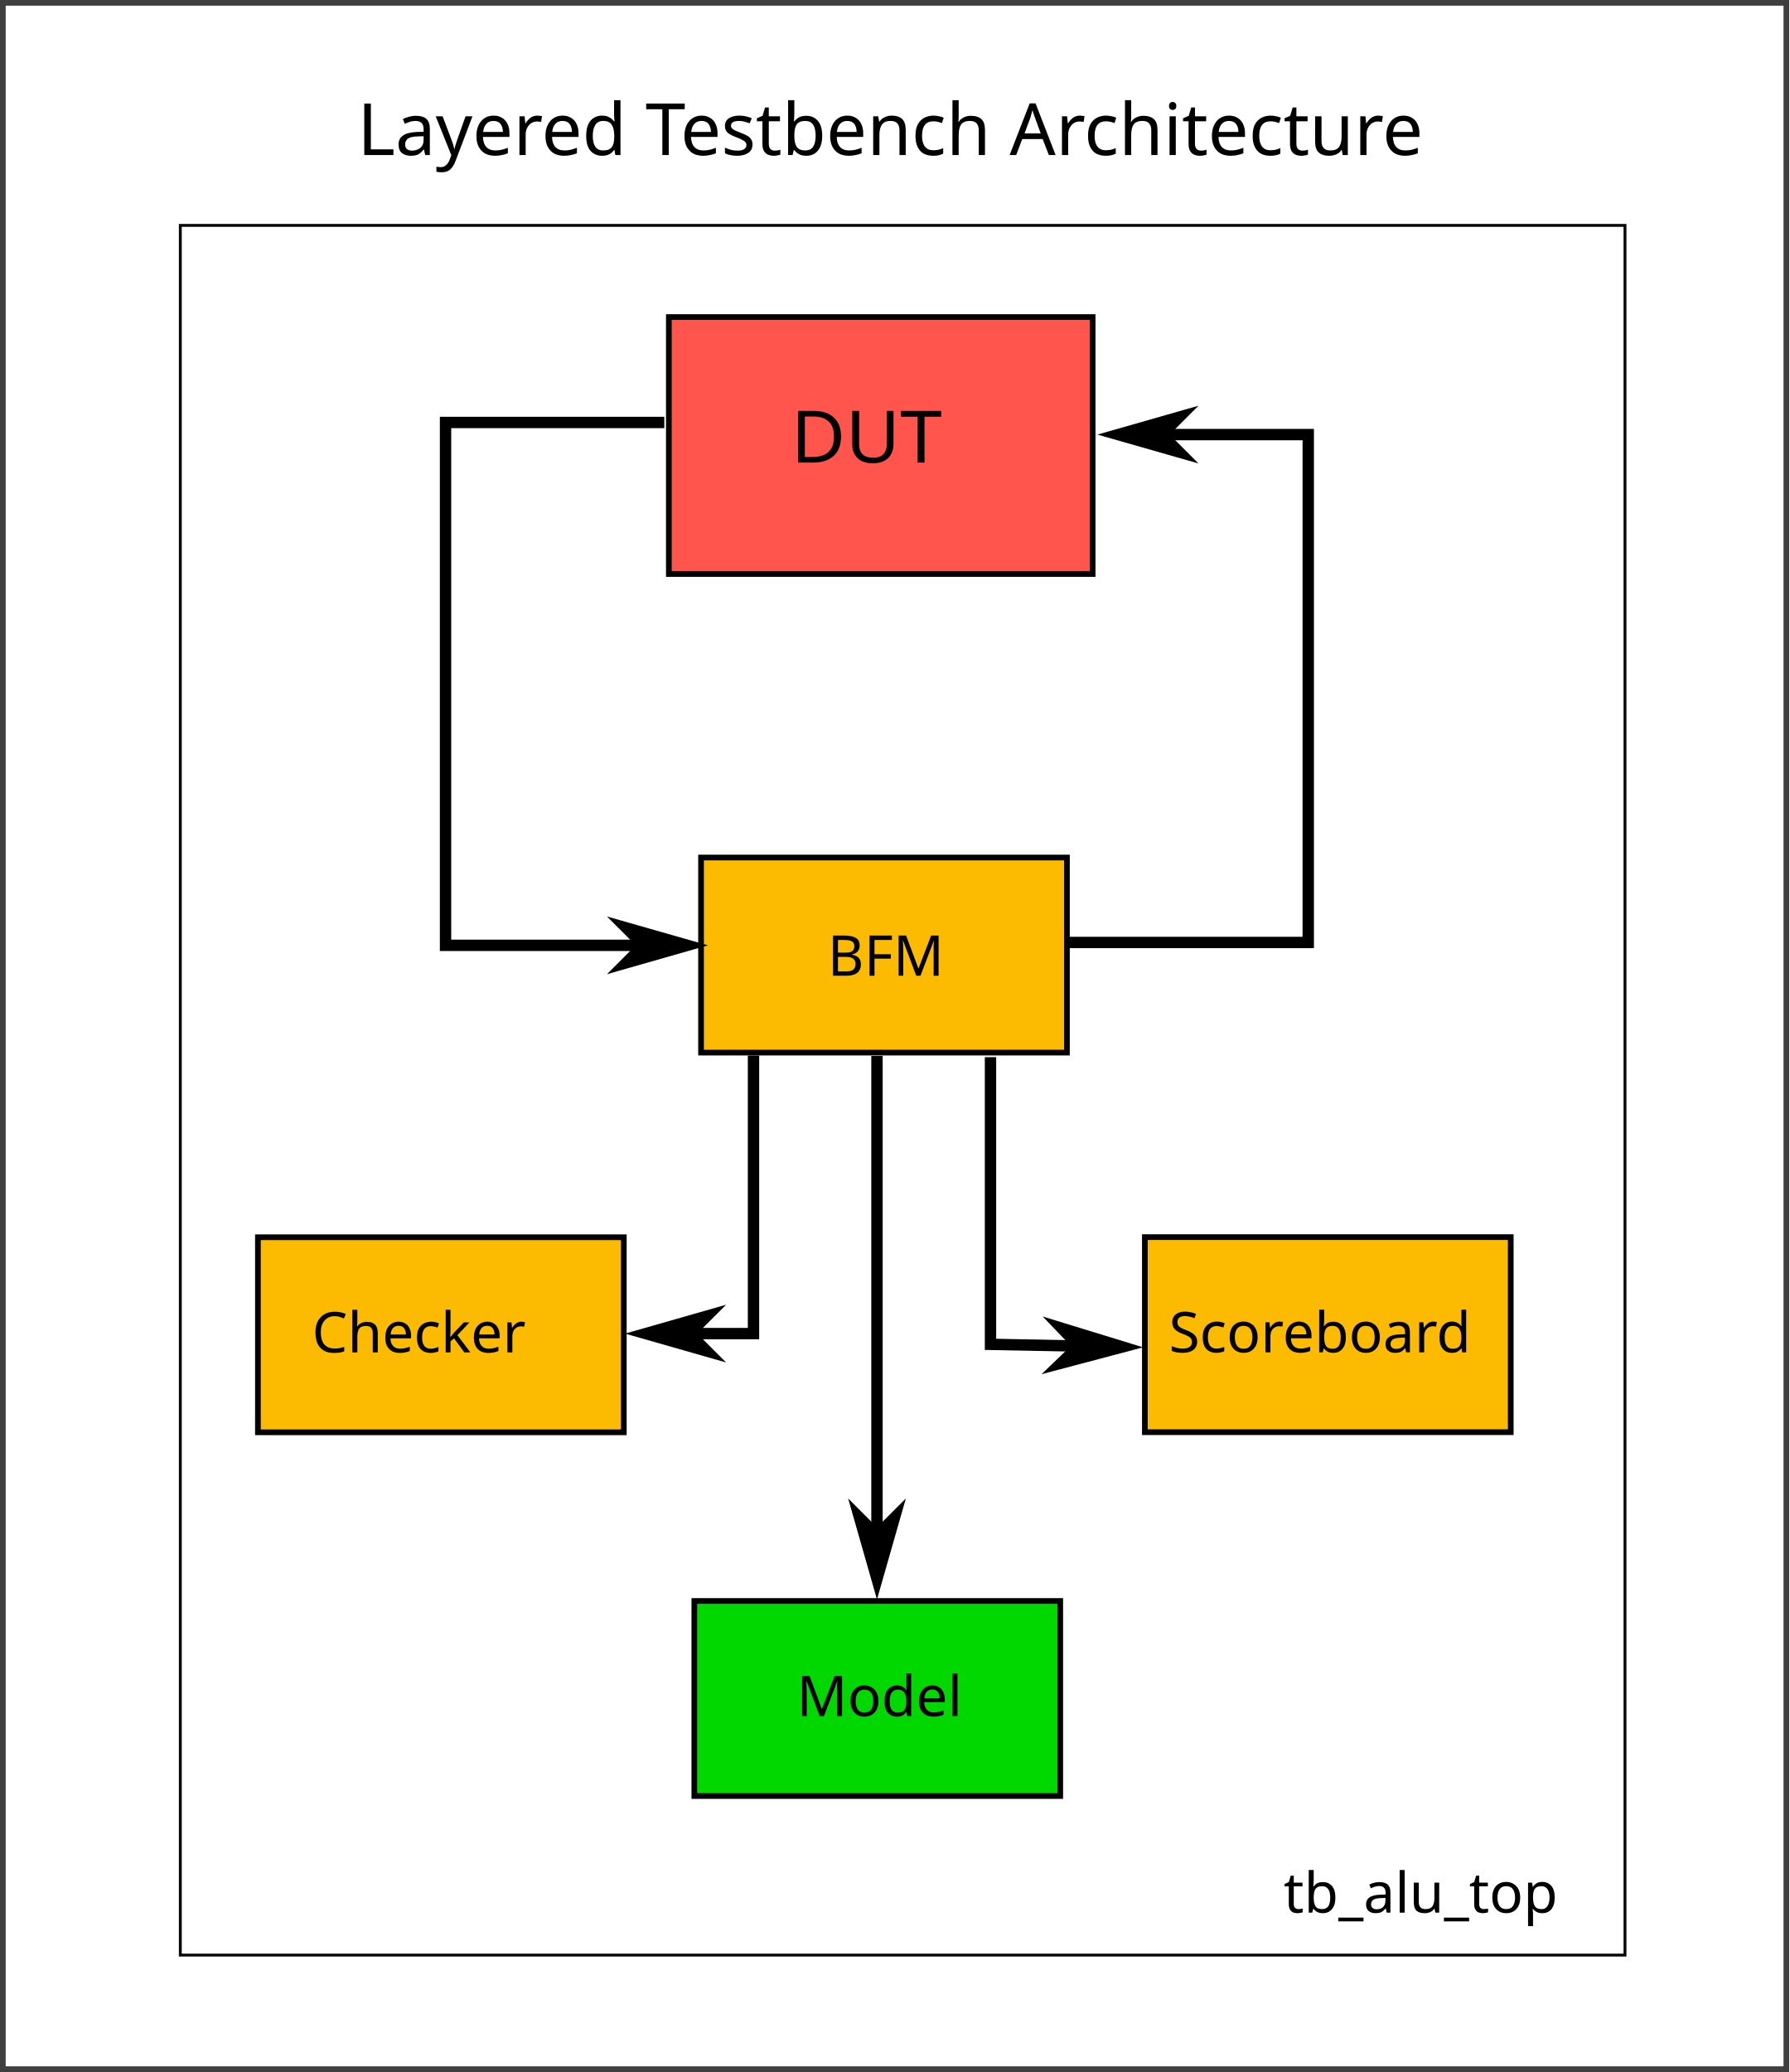
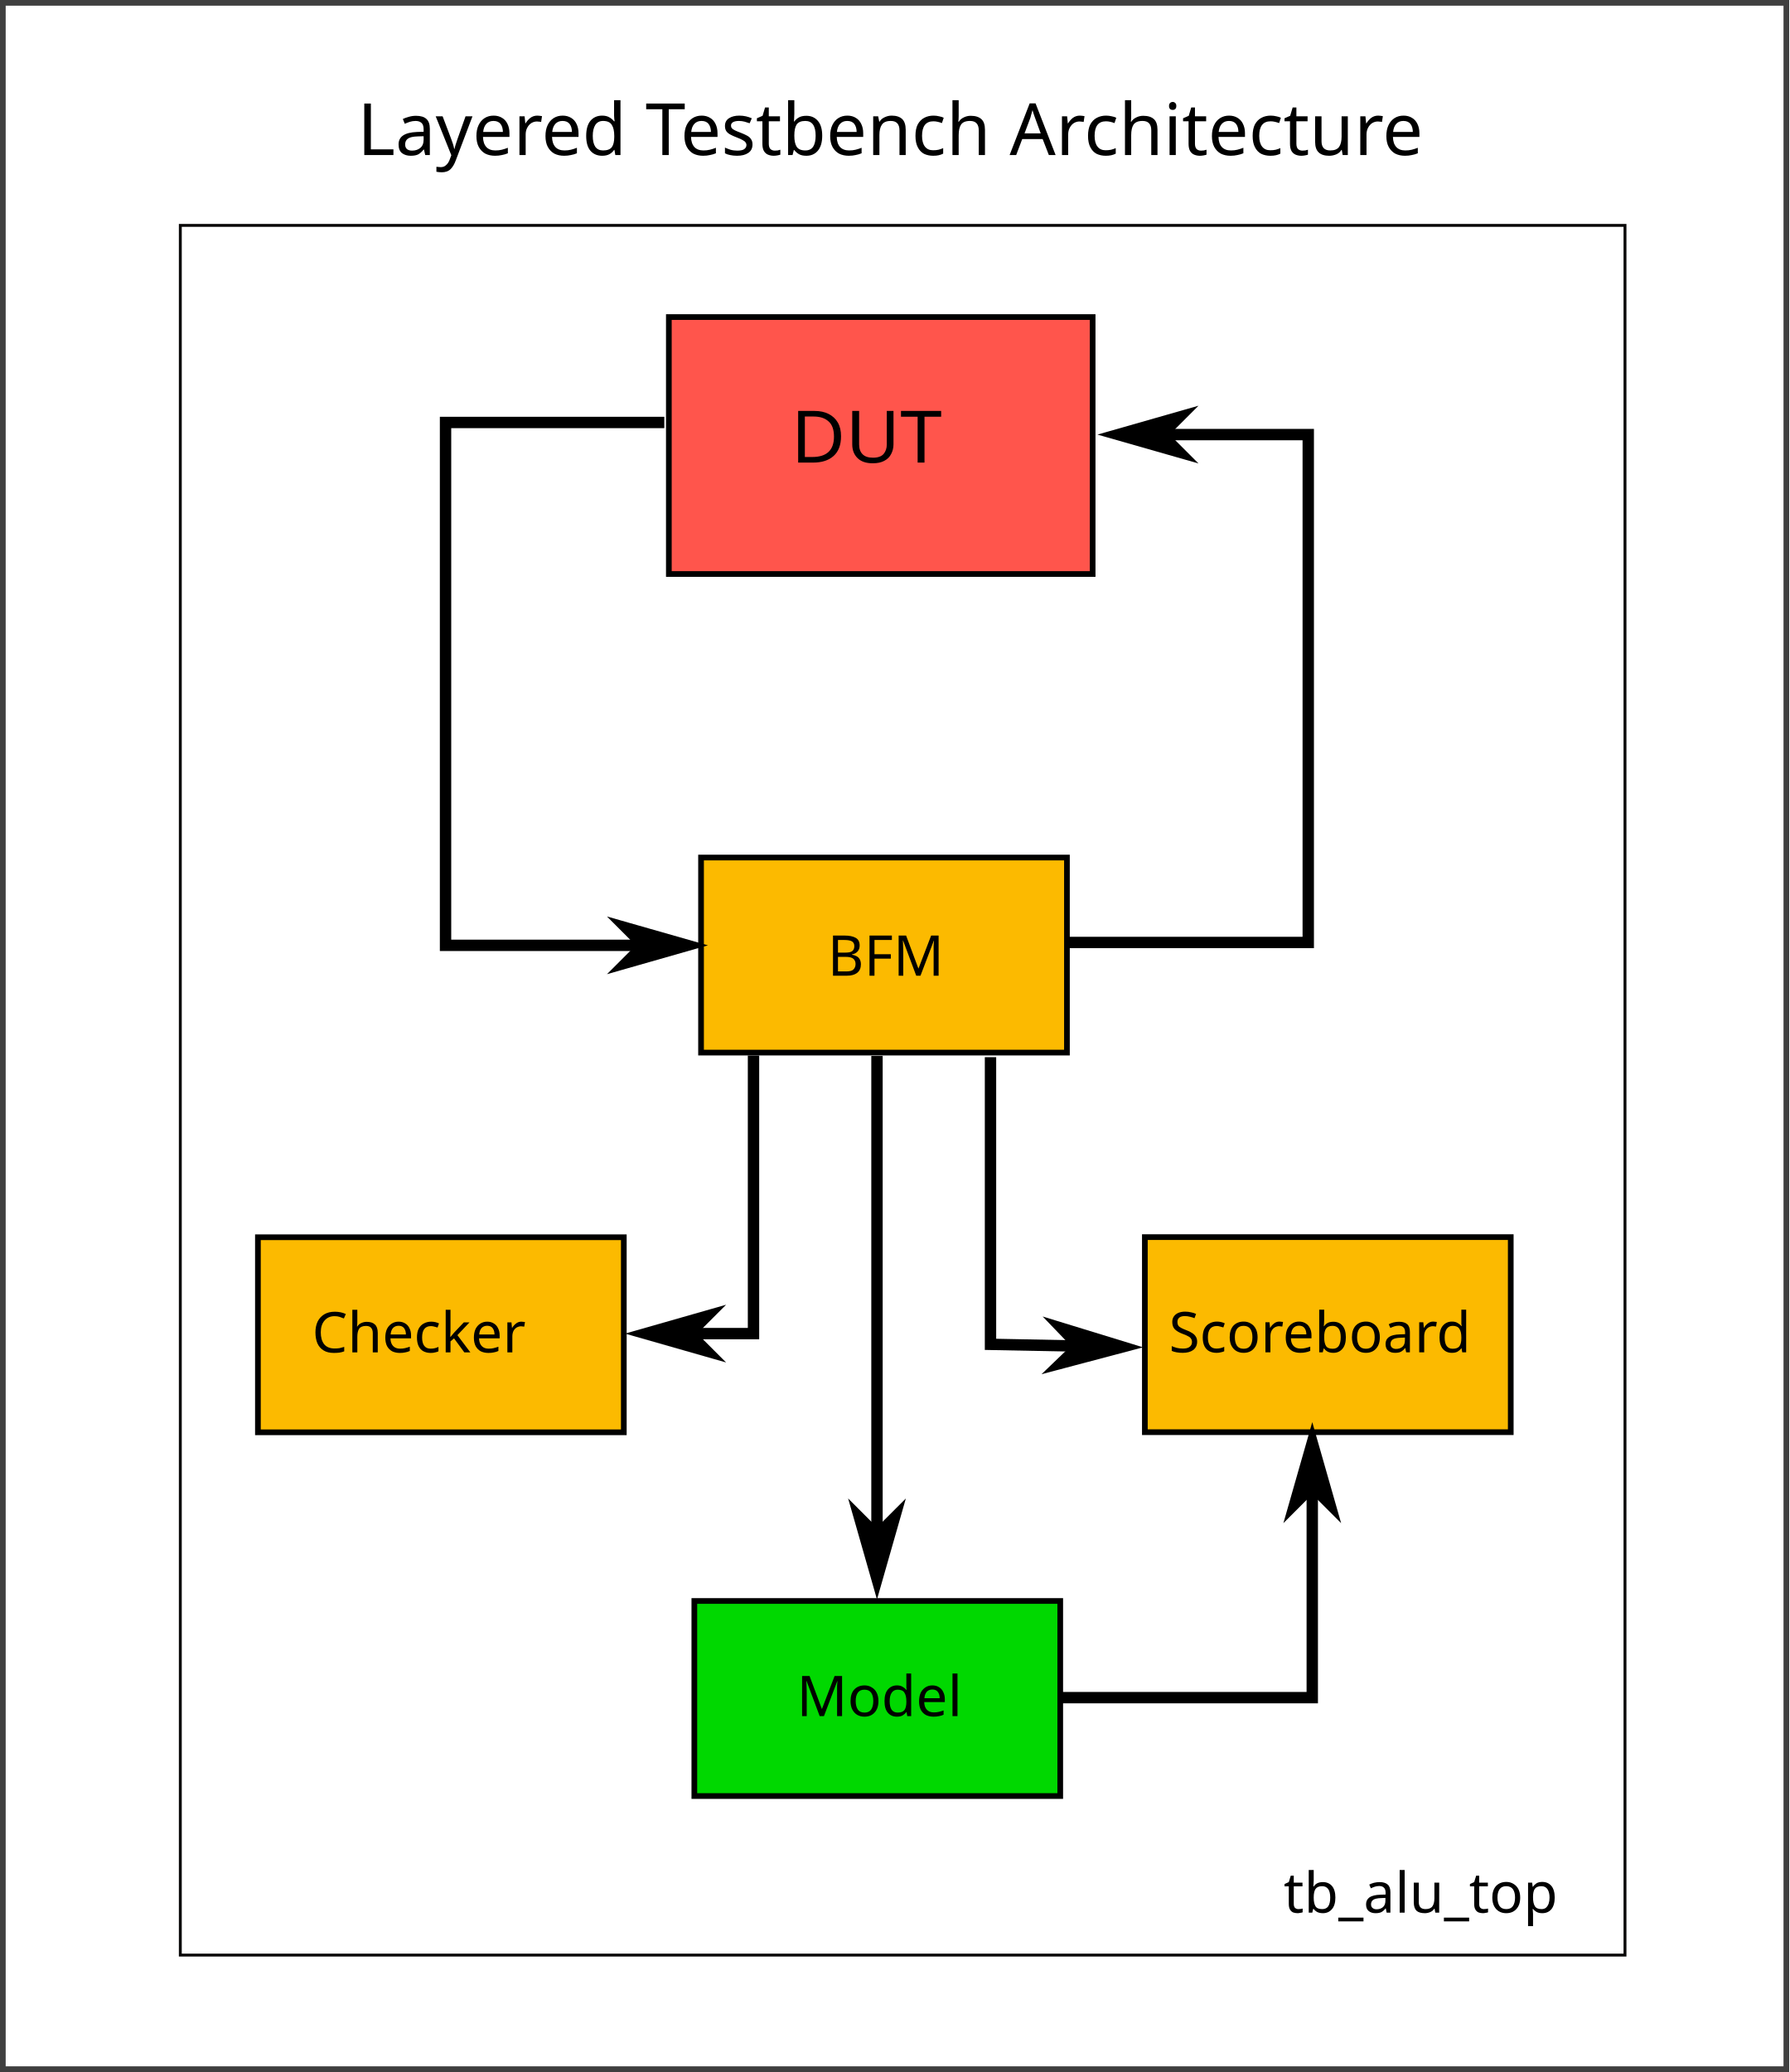
<svg xmlns="http://www.w3.org/2000/svg" width="157.387mm" height="182.243mm" viewBox="0 0 157.387 182.243" version="1.1" id="svg8">
  <defs id="defs2">
+     <marker style="overflow:visible" id="marker923" refX="0" refY="0" orient="auto">
+       <path transform="matrix(-0.4,0,0,-0.4,-4,0)" style="fill:#000000;fill-opacity:1;fill-rule:evenodd;stroke:#000000;stroke-width:1pt;stroke-opacity:1" d="M 0,0 5,-5 -12.5,0 5,5 Z" id="path921" />
+     </marker>
    <marker style="overflow:visible" id="marker3551" refX="0.0" refY="0.0" orient="auto">
      <path transform="scale(0.4) translate(10,0)" style="fill-rule:evenodd;stroke:#000000;stroke-width:1pt;stroke-opacity:1;fill:#000000;fill-opacity:1" d="M 0.0,0.0 L 5.0,-5.0 L -12.5,0.0 L 5.0,5.0 L 0.0,0.0 z " id="path3549" />
    </marker>
    <marker orient="auto" refY="0.0" refX="0.0" id="marker3163" style="overflow:visible">
      <path id="path3161" d="M 0.0,0.0 L 5.0,-5.0 L -12.5,0.0 L 5.0,5.0 L 0.0,0.0 z " style="fill-rule:evenodd;stroke:#000000;stroke-width:1pt;stroke-opacity:1;fill:#000000;fill-opacity:1" transform="scale(0.4) translate(10,0)" />
    </marker>
    <marker orient="auto" refY="0" refX="0" id="marker3099" style="overflow:visible">
      <path id="path3097" d="M 0,0 5,-5 -12.5,0 5,5 Z" style="fill:#000000;fill-opacity:1;fill-rule:evenodd;stroke:#000000;stroke-width:1pt;stroke-opacity:1" transform="matrix(-0.4,0,0,-0.4,-4,0)" />
    </marker>
    <marker orient="auto" refY="0" refX="0" id="Arrow1Mstart" style="overflow:visible">
      <path id="path893" d="M 0,0 5,-5 -12.5,0 5,5 Z" style="fill:#000000;fill-opacity:1;fill-rule:evenodd;stroke:#000000;stroke-width:1pt;stroke-opacity:1" transform="matrix(0.4,0,0,0.4,4,0)" />
    </marker>
    <marker orient="auto" refY="0" refX="0" id="marker2611" style="overflow:visible">
      <path id="path2609" d="M 0,0 5,-5 -12.5,0 5,5 Z" style="fill:#000000;fill-opacity:1;fill-rule:evenodd;stroke:#000000;stroke-width:1pt;stroke-opacity:1" transform="matrix(-0.4,0,0,-0.4,-4,0)" />
    </marker>
    <marker style="overflow:visible" id="marker1751" refX="0" refY="0" orient="auto">
      <path transform="matrix(-0.4,0,0,-0.4,-4,0)" style="fill:#000000;fill-opacity:1;fill-rule:evenodd;stroke:#000000;stroke-width:1pt;stroke-opacity:1" d="M 0,0 5,-5 -12.5,0 5,5 Z" id="path1749" />
    </marker>
    <marker style="overflow:visible" id="marker1687" refX="0" refY="0" orient="auto">
      <path transform="matrix(-0.4,0,0,-0.4,-4,0)" style="fill:#000000;fill-opacity:1;fill-rule:evenodd;stroke:#000000;stroke-width:1pt;stroke-opacity:1" d="M 0,0 5,-5 -12.5,0 5,5 Z" id="path1685" />
    </marker>
    <marker orient="auto" refY="0" refX="0" id="Arrow1Lend" style="overflow:visible">
      <path id="path890" d="M 0,0 5,-5 -12.5,0 5,5 Z" style="fill:#000000;fill-opacity:1;fill-rule:evenodd;stroke:#000000;stroke-width:1pt;stroke-opacity:1" transform="matrix(-0.8,0,0,-0.8,-10,0)" />
    </marker>
    <marker orient="auto" refY="0" refX="0" id="Arrow2Lend" style="overflow:visible">
      <path id="path908" style="fill:#000000;fill-opacity:1;fill-rule:evenodd;stroke:#000000;stroke-width:0.625;stroke-linejoin:round;stroke-opacity:1" d="M 8.719,4.034 -2.207,0.016 8.719,-4.002 c -1.745,2.372 -1.735,5.617 -6e-7,8.035 z" transform="matrix(-1.1,0,0,-1.1,-1.1,0)" />
    </marker>
  </defs>
  <g id="layer1" transform="translate(-0.01726952,-0.08082432)">
    <rect style="opacity:1;fill:#ff0d00;fill-opacity:0.703;stroke:#000000;stroke-width:0.5;stroke-linecap:square;stroke-linejoin:miter;stroke-miterlimit:4;stroke-dasharray:none;stroke-dashoffset:0;stroke-opacity:1" id="rect1421-27" width="37.279" height="22.599" x="58.853" y="27.968" />
    <rect style="opacity:0.967;fill:none;fill-opacity:0.842;stroke:#010000;stroke-width:0.255;stroke-miterlimit:4;stroke-dasharray:none;stroke-dashoffset:0;stroke-opacity:1" id="rect834" width="127.081" height="152.136" x="15.879" y="19.905" />
    <text xml:space="preserve" style="font-style:normal;font-weight:normal;font-size:4.939px;line-height:1.25;font-family:sans-serif;letter-spacing:0px;word-spacing:0px;fill:#000000;fill-opacity:1;stroke:none;stroke-width:0.265" x="112.934" y="168.307" id="text838">
      <tspan id="tspan836" x="112.934" y="168.307" style="stroke-width:0.265">tb_alu_top</tspan>
    </text>
    <text xml:space="preserve" style="font-style:normal;font-weight:normal;font-size:6.465px;line-height:1.25;font-family:sans-serif;letter-spacing:0px;word-spacing:0px;fill:#000000;fill-opacity:1;stroke:none;stroke-width:0.269" x="68.345" y="41.514" id="text865" transform="scale(1.01826,0.9820674)">
      <tspan id="tspan863" x="68.345" y="41.514" style="stroke-width:0.269">DUT</tspan>
    </text>
    <rect style="opacity:1;fill:#fcba00;fill-opacity:1;stroke:#000000;stroke-width:0.5;stroke-linecap:square;stroke-linejoin:miter;stroke-miterlimit:4;stroke-dasharray:none;stroke-dashoffset:0;stroke-opacity:1" id="rect1421" width="32.186" height="17.156" x="61.685" y="75.506" />
    <text xml:space="preserve" style="font-style:normal;font-weight:normal;font-size:4.939px;line-height:1.25;font-family:sans-serif;letter-spacing:0px;word-spacing:0px;fill:#000000;fill-opacity:1;stroke:none;stroke-width:0.265" x="72.807" y="85.897" id="text865-5">
      <tspan id="tspan863-6" x="72.807" y="85.897" style="stroke-width:0.265">BFM</tspan>
    </text>
    <path style="fill:none;stroke:#000000;stroke-width:1;stroke-linecap:butt;stroke-linejoin:miter;stroke-miterlimit:4;stroke-dasharray:none;stroke-opacity:1;marker-end:url(#marker1751)" d="M 93.716,82.976 H 115.098 V 38.305 H 98.527" id="path1659" />
    <path style="fill:none;stroke:#000000;stroke-width:1;stroke-linecap:butt;stroke-linejoin:miter;stroke-miterlimit:4;stroke-dasharray:none;stroke-opacity:1;marker-end:url(#marker2611)" d="M 58.453,37.239 H 39.209 v 45.989 h 21.114" id="path2601" />
    <rect style="opacity:1;fill:#fcba00;fill-opacity:1;stroke:#000000;stroke-width:0.5;stroke-linecap:square;stroke-linejoin:miter;stroke-miterlimit:4;stroke-dasharray:none;stroke-dashoffset:0;stroke-opacity:1" id="rect1421-2" width="32.186" height="17.156" x="22.705" y="108.903" />
    <text xml:space="preserve" style="font-style:normal;font-weight:normal;font-size:4.939px;line-height:1.25;font-family:sans-serif;letter-spacing:0px;word-spacing:0px;fill:#000000;fill-opacity:1;stroke:none;stroke-width:0.265" x="27.467" y="119.032" id="text865-5-9">
      <tspan id="tspan863-6-1" x="27.467" y="119.032" style="stroke-width:0.265">Checker</tspan>
    </text>
    <rect style="opacity:1;fill:#fcba00;fill-opacity:1;stroke:#000000;stroke-width:0.5;stroke-linecap:square;stroke-linejoin:miter;stroke-miterlimit:4;stroke-dasharray:none;stroke-dashoffset:0;stroke-opacity:1" id="rect1421-2-0" width="32.186" height="17.156" x="100.725" y="108.892" />
    <text xml:space="preserve" style="font-style:normal;font-weight:normal;font-size:4.939px;line-height:1.25;font-family:sans-serif;letter-spacing:0px;word-spacing:0px;fill:#000000;fill-opacity:1;stroke:none;stroke-width:0.265" x="102.841" y="119.022" id="text865-5-9-9">
      <tspan id="tspan863-6-1-3" x="102.841" y="119.022" style="stroke-width:0.265">Scoreboard</tspan>
    </text>
    <rect style="opacity:1;fill:#00d800;fill-opacity:1;stroke:#000000;stroke-width:0.5;stroke-linecap:square;stroke-linejoin:miter;stroke-miterlimit:4;stroke-dasharray:none;stroke-dashoffset:0;stroke-opacity:1" id="rect1421-2-6" width="32.186" height="17.156" x="61.095" y="140.895" />
    <text xml:space="preserve" style="font-style:normal;font-weight:normal;font-size:4.939px;line-height:1.25;font-family:sans-serif;letter-spacing:0px;word-spacing:0px;fill:#000000;fill-opacity:1;stroke:none;stroke-width:0.265" x="70.09" y="151.024" id="text865-5-9-0">
      <tspan id="tspan863-6-1-6" x="70.09" y="151.024" style="stroke-width:0.265">Model</tspan>
    </text>
    <path style="fill:none;stroke:#000000;stroke-width:1;stroke-linecap:butt;stroke-linejoin:miter;stroke-miterlimit:4;stroke-dasharray:none;stroke-opacity:1;marker-end:url(#marker3099)" d="M 77.162,92.956 V 138.793" id="path2811" />
    <text xml:space="preserve" style="font-style:normal;font-weight:normal;font-size:6.35px;line-height:1.25;font-family:sans-serif;letter-spacing:0px;word-spacing:0px;fill:#000000;fill-opacity:1;stroke:none;stroke-width:0.265" x="31.455" y="13.716" id="text3081">
      <tspan id="tspan3079" x="31.455" y="13.716" style="stroke-width:0.265">Layered Testbench Architecture</tspan>
    </text>
    <rect style="opacity:0.753;fill:none;fill-opacity:1;stroke:#000000;stroke-width:0.5;stroke-linecap:square;stroke-linejoin:miter;stroke-miterlimit:4;stroke-dasharray:none;stroke-dashoffset:0;stroke-opacity:1" id="rect3083" width="156.887" height="181.743" x="0.267" y="0.331" />
    <path style="fill:none;stroke:#000000;stroke-width:1;stroke-linecap:butt;stroke-linejoin:miter;stroke-miterlimit:4;stroke-dasharray:none;stroke-opacity:1;marker-start:url(#marker3551)" d="M 98.6,118.546 87.147,118.323 V 93.066" id="path3087" />
    <path style="fill:none;stroke:#000000;stroke-width:1;stroke-linecap:butt;stroke-linejoin:miter;stroke-miterlimit:4;stroke-dasharray:none;stroke-opacity:1;marker-start:url(#marker3163)" d="m 56.973,117.378 h 9.327 V 92.922" id="path3089" />
+     <path style="fill:none;stroke:#000000;stroke-width:1;stroke-linecap:butt;stroke-linejoin:miter;stroke-opacity:1;stroke-miterlimit:4;stroke-dasharray:none;marker-end:url(#marker923)" d="M 93.187,149.397 H 115.451 V 127.133" id="path913" />
  </g>
</svg>
